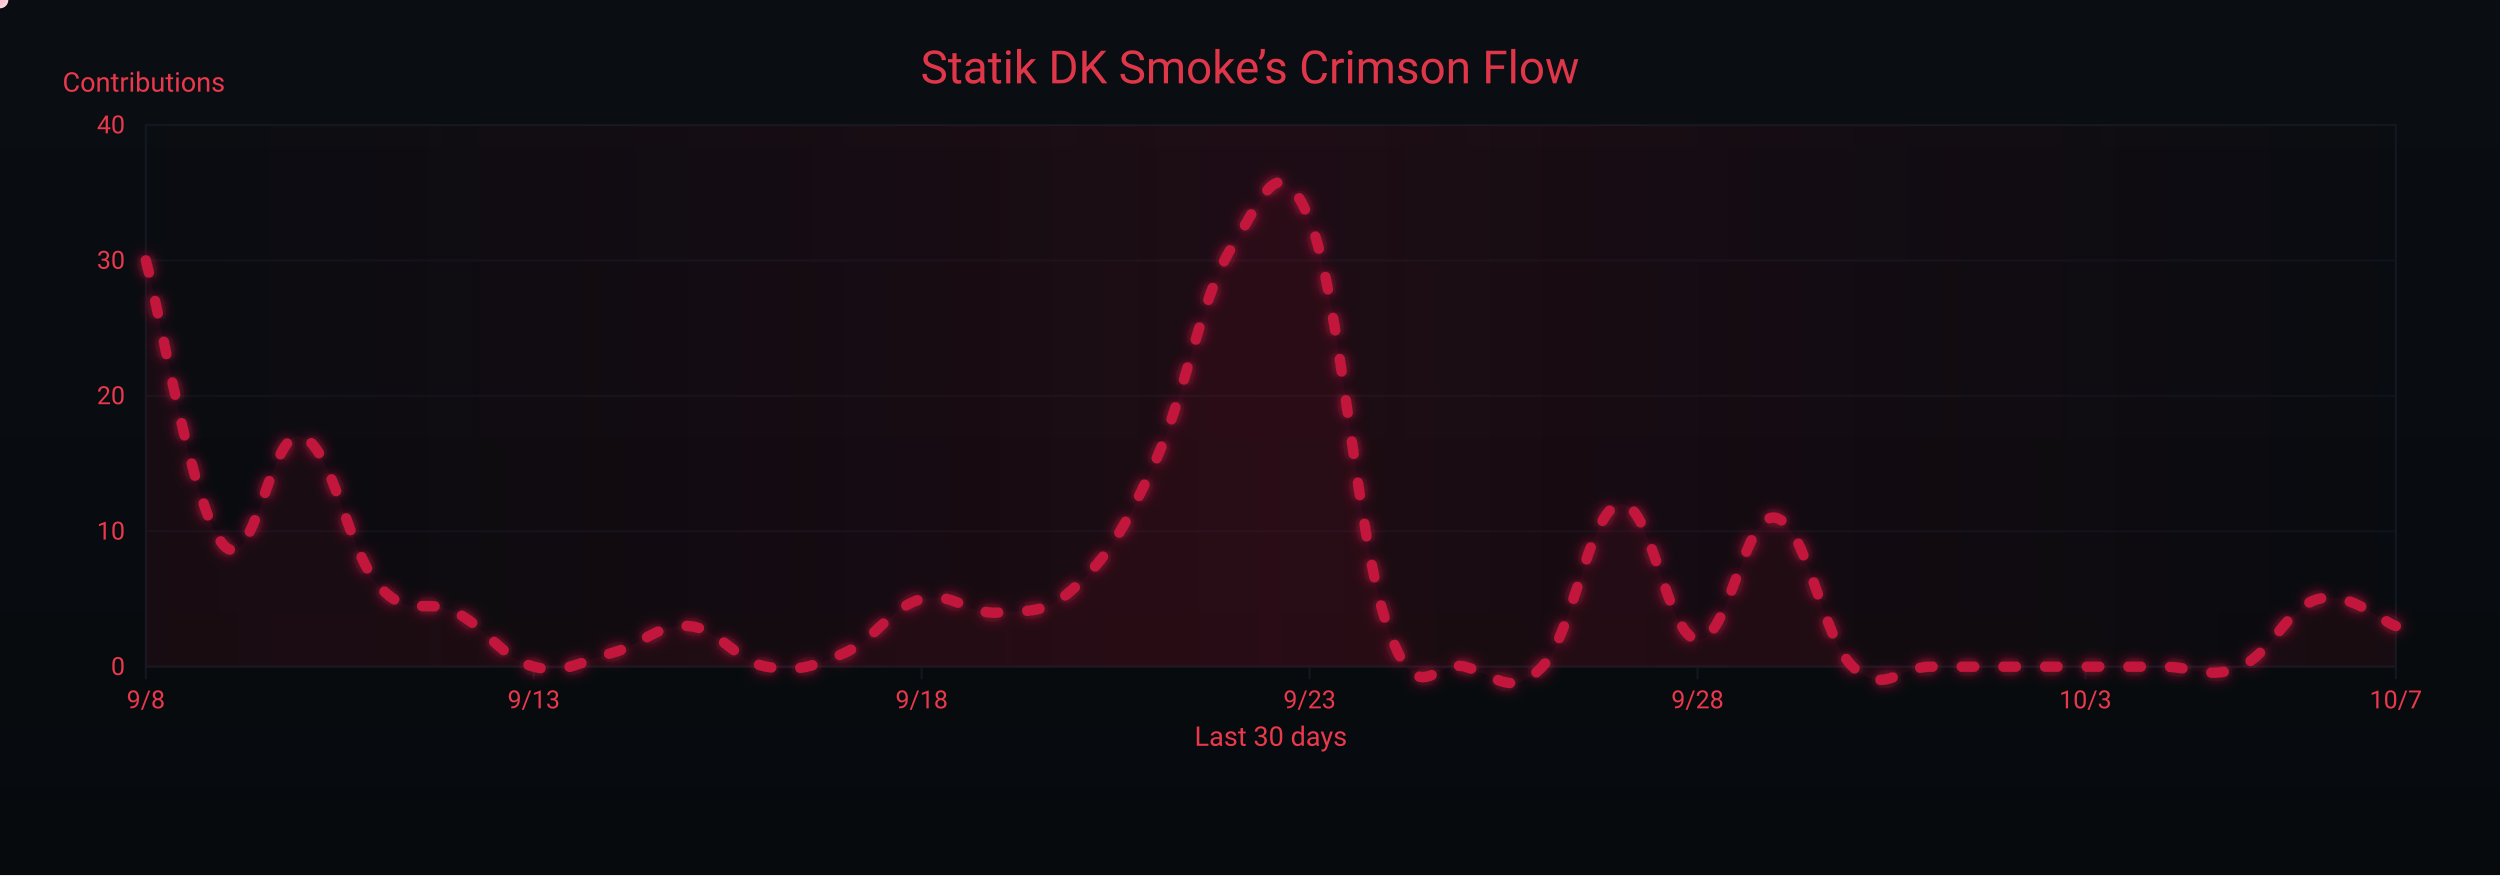
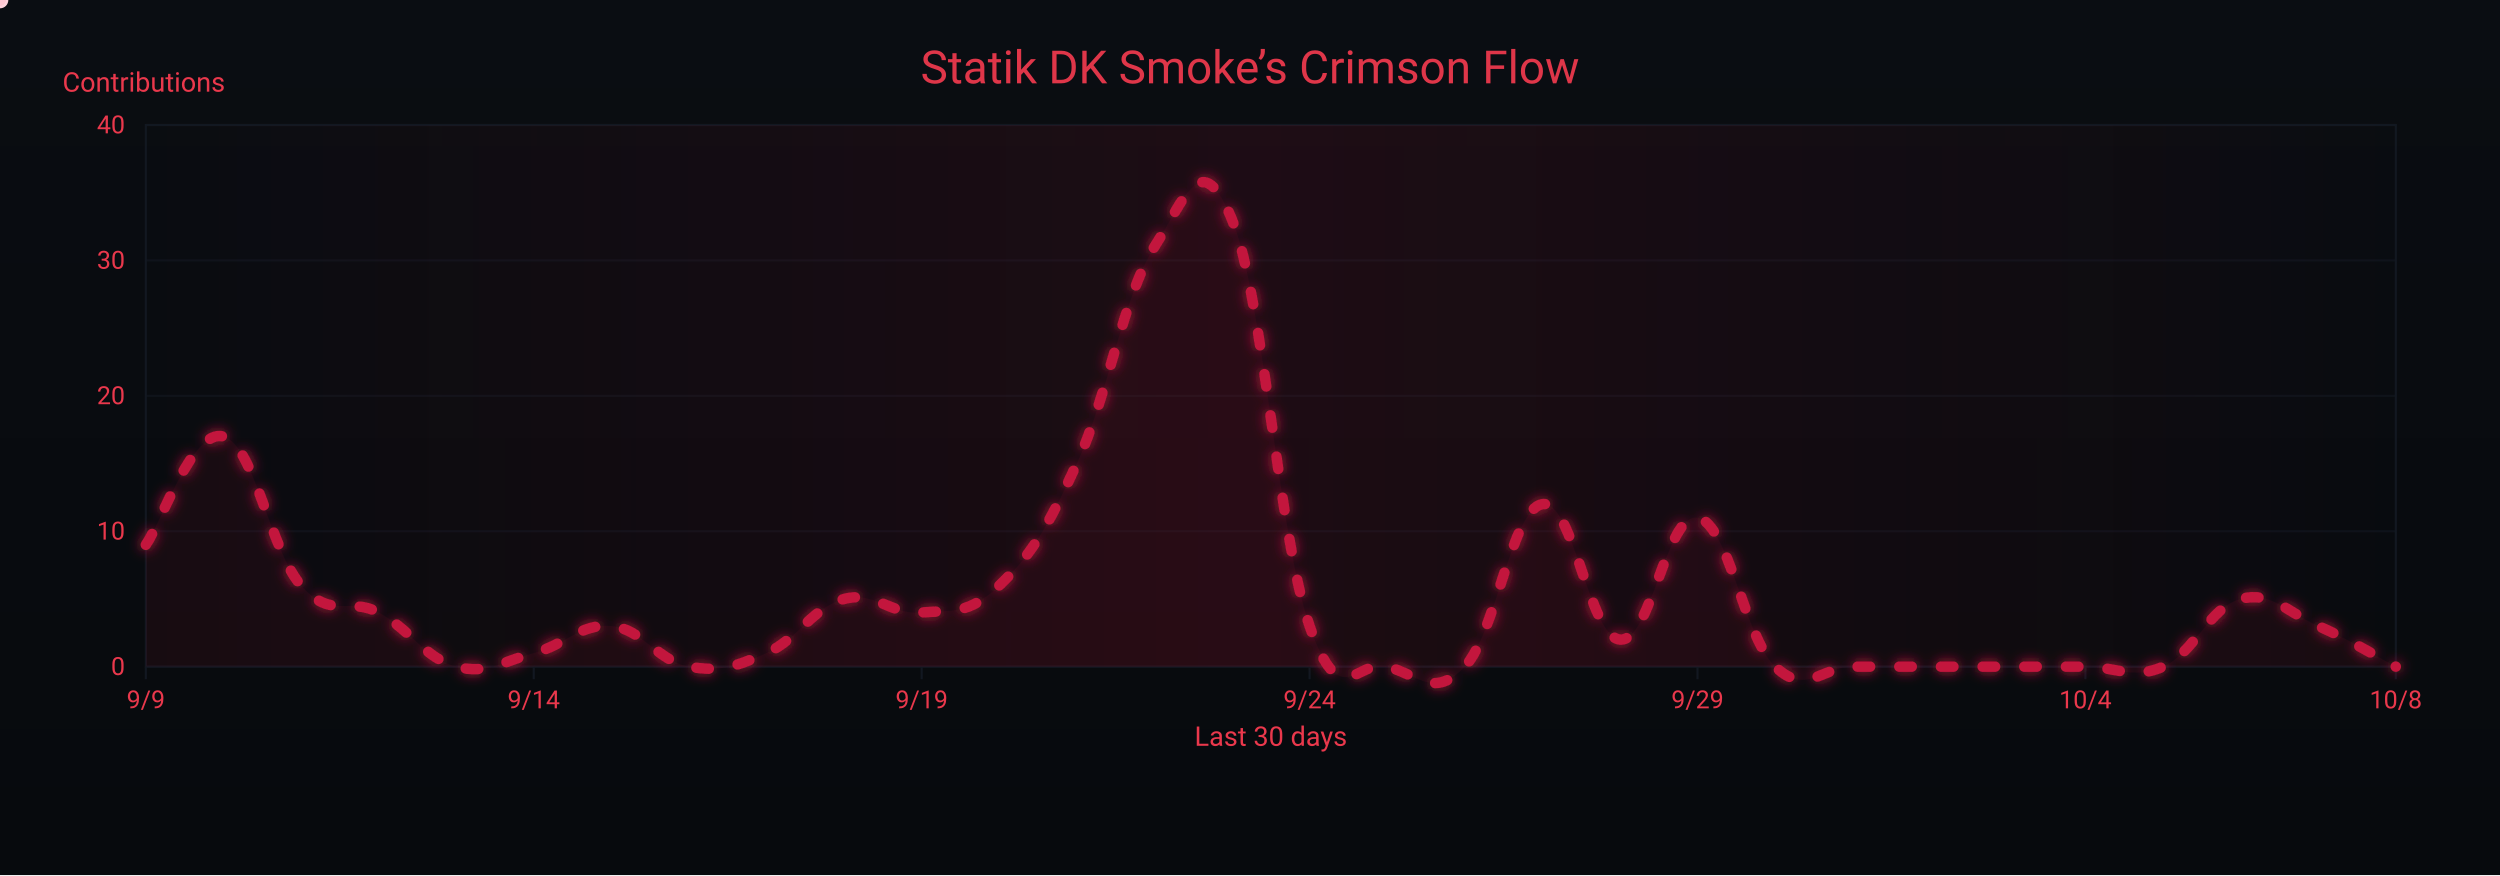
<svg xmlns="http://www.w3.org/2000/svg" width="1200" height="420" viewBox="0 0 1200 420" role="img" aria-label="Crimson Flow Graph">
  <defs>
    <linearGradient id="bgGrad" x1="0" y1="0" x2="0" y2="1">
      <stop offset="0%" stop-color="#0a0d12" />
      <stop offset="100%" stop-color="#070a0d" />
    </linearGradient>
    <filter id="glow">
      <feGaussianBlur stdDeviation="3" result="b1" />
      <feMerge>
        <feMergeNode in="b1" />
        <feMergeNode in="SourceGraphic" />
      </feMerge>
    </filter>
    <linearGradient id="sheen" x1="0" y1="0" x2="1" y2="0">
      <stop offset="0%" stop-color="#9b0e2a" stop-opacity="0" />
      <stop offset="50%" stop-color="#9b0e2a" stop-opacity=".14" />
      <stop offset="100%" stop-color="#9b0e2a" stop-opacity="0" />
      <animateTransform attributeName="gradientTransform" type="translate" from="-1 0" to="1 0" dur="9s" repeatCount="indefinite" />
    </linearGradient>
  </defs>
  <rect width="1200" height="420" fill="url(#bgGrad)" />
  <rect x="70" y="60" width="1080" height="260" fill="none" stroke="#121821" stroke-width="1" />
  <g font-family="ui-sans-serif,system-ui,-apple-system,Segoe UI,Roboto,Ubuntu,Arial" font-size="12">
    <path d="M70,320.0 H1150" stroke="#121821" stroke-width="1" opacity="0.6" />
    <text x="60" y="324.0" text-anchor="end" fill="#ea384c">0</text>
    <path d="M70,255.0 H1150" stroke="#121821" stroke-width="1" opacity="0.6" />
    <text x="60" y="259.0" text-anchor="end" fill="#ea384c">10</text>
    <path d="M70,190.0 H1150" stroke="#121821" stroke-width="1" opacity="0.6" />
    <text x="60" y="194.0" text-anchor="end" fill="#ea384c">20</text>
    <path d="M70,125.0 H1150" stroke="#121821" stroke-width="1" opacity="0.6" />
    <text x="60" y="129.0" text-anchor="end" fill="#ea384c">30</text>
    <path d="M70,60.0 H1150" stroke="#121821" stroke-width="1" opacity="0.6" />
    <text x="60" y="64.0" text-anchor="end" fill="#ea384c">40</text>
    <text x="30" y="44" fill="#ea384c" font-size="13">Contributions</text>
  </g>
  <g font-family="ui-sans-serif,system-ui,-apple-system,Segoe UI,Roboto,Ubuntu,Arial" font-size="12">
    <path d="M70.0,320 V326" stroke="#121821" stroke-width="1" />
-     <text x="70.0" y="340" text-anchor="middle" fill="#ea384c">9/8</text>
+     <text x="70.0" y="340" text-anchor="middle" fill="#ea384c">9/9</text>
    <path d="M256.2,320 V326" stroke="#121821" stroke-width="1" />
-     <text x="256.2" y="340" text-anchor="middle" fill="#ea384c">9/13</text>
+     <text x="256.2" y="340" text-anchor="middle" fill="#ea384c">9/14</text>
    <path d="M442.4,320 V326" stroke="#121821" stroke-width="1" />
-     <text x="442.4" y="340" text-anchor="middle" fill="#ea384c">9/18</text>
+     <text x="442.4" y="340" text-anchor="middle" fill="#ea384c">9/19</text>
    <path d="M628.6,320 V326" stroke="#121821" stroke-width="1" />
-     <text x="628.6" y="340" text-anchor="middle" fill="#ea384c">9/23</text>
+     <text x="628.6" y="340" text-anchor="middle" fill="#ea384c">9/24</text>
    <path d="M814.8,320 V326" stroke="#121821" stroke-width="1" />
-     <text x="814.8" y="340" text-anchor="middle" fill="#ea384c">9/28</text>
+     <text x="814.8" y="340" text-anchor="middle" fill="#ea384c">9/29</text>
    <path d="M1001.0,320 V326" stroke="#121821" stroke-width="1" />
-     <text x="1001.0" y="340" text-anchor="middle" fill="#ea384c">10/3</text>
+     <text x="1001.0" y="340" text-anchor="middle" fill="#ea384c">10/4</text>
    <path d="M1150.0,320 V326" stroke="#121821" stroke-width="1" />
-     <text x="1150.0" y="340" text-anchor="middle" fill="#ea384c">10/7</text>
+     <text x="1150.0" y="340" text-anchor="middle" fill="#ea384c">10/8</text>
    <text x="610" y="358" text-anchor="middle" fill="#ea384c" font-size="13">Last 30 days</text>
  </g>
  <rect x="70" y="60" width="1080" height="260" fill="url(#sheen)" />
  <text x="600" y="40" text-anchor="middle" font-family="ui-sans-serif,system-ui,-apple-system,Segoe UI,Roboto,Ubuntu,Arial" font-size="22" fill="#ea384c" opacity=".95">Statik DK Smoke’s Crimson Flow</text>
-   <path d="M70.0,125.0 C77.4,152.3 92.3,244.6 107.2,261.5 C122.1,278.4 129.6,205.6 144.5,209.5 C159.4,213.4 166.8,264.1 181.7,281.0 C196.6,297.9 204.1,286.2 219.0,294.0 C233.9,301.8 241.3,316.1 256.2,320.0 C271.1,323.9 278.6,317.4 293.4,313.5 C308.3,309.6 315.8,299.2 330.7,300.5 C345.6,301.8 353.0,317.4 367.9,320.0 C382.8,322.6 390.3,320.0 405.2,313.5 C420.1,307.0 427.5,291.4 442.4,287.5 C457.3,283.6 464.8,295.3 479.7,294.0 C494.6,292.7 502.0,295.3 516.9,281.0 C531.8,266.7 539.2,255.0 554.1,222.5 C569.0,190.0 576.5,141.9 591.4,118.5 C606.3,95.1 613.7,69.1 628.6,105.5 C643.5,141.9 651.0,257.6 665.9,300.5 C680.8,343.4 688.2,316.1 703.1,320.0 C718.0,323.9 725.4,335.6 740.3,320.0 C755.2,304.4 762.7,244.6 777.6,242.0 C792.5,239.4 799.9,305.7 814.8,307.0 C829.7,308.3 837.2,245.9 852.1,248.5 C867.0,251.1 874.4,305.7 889.3,320.0 C904.2,334.3 911.7,320.0 926.6,320.0 C941.4,320.0 948.9,320.0 963.8,320.0 C978.7,320.0 986.1,320.0 1001.0,320.0 C1015.9,320.0 1023.4,320.0 1038.3,320.0 C1053.2,320.0 1060.6,326.5 1075.5,320.0 C1090.4,313.5 1097.9,291.4 1112.8,287.5 C1127.7,283.6 1142.6,297.9 1150.0,300.5 L 1150,320 L 70,320 Z" fill="#7a0f26" opacity=".13">
+   <path d="M70.0,261.5 C77.4,251.1 92.3,205.6 107.2,209.5 C122.1,213.4 129.6,264.1 144.5,281.0 C159.4,297.9 166.8,286.2 181.7,294.0 C196.6,301.8 204.1,316.1 219.0,320.0 C233.9,323.9 241.3,317.4 256.2,313.5 C271.1,309.6 278.6,299.2 293.4,300.5 C308.3,301.8 315.8,317.4 330.7,320.0 C345.6,322.6 353.0,320.0 367.9,313.5 C382.8,307.0 390.3,291.4 405.2,287.5 C420.1,283.6 427.5,295.3 442.4,294.0 C457.3,292.7 464.8,295.3 479.7,281.0 C494.6,266.7 502.0,255.0 516.9,222.5 C531.8,190.0 539.2,141.9 554.1,118.5 C569.0,95.1 576.5,69.1 591.4,105.5 C606.3,141.9 613.7,257.6 628.6,300.5 C643.5,343.4 651.0,316.1 665.9,320.0 C680.8,323.9 688.2,335.6 703.1,320.0 C718.0,304.4 725.4,244.6 740.3,242.0 C755.2,239.4 762.7,305.7 777.6,307.0 C792.5,308.3 799.9,245.9 814.8,248.5 C829.7,251.1 837.2,305.7 852.1,320.0 C867.0,334.3 874.4,320.0 889.3,320.0 C904.2,320.0 911.7,320.0 926.6,320.0 C941.4,320.0 948.9,320.0 963.8,320.0 C978.7,320.0 986.1,320.0 1001.0,320.0 C1015.9,320.0 1023.4,326.5 1038.3,320.0 C1053.2,313.5 1060.6,291.4 1075.5,287.5 C1090.4,283.6 1097.9,294.0 1112.8,300.5 C1127.7,307.0 1142.6,316.1 1150.0,320.0 L 1150,320 L 70,320 Z" fill="#7a0f26" opacity=".13">
    <animate attributeName="opacity" values=".10;.17;.10" dur="6s" repeatCount="indefinite" />
  </path>
-   <path id="curve" d="M70.0,125.0 C77.4,152.3 92.3,244.6 107.2,261.5 C122.1,278.4 129.6,205.6 144.5,209.5 C159.4,213.4 166.8,264.1 181.7,281.0 C196.6,297.9 204.1,286.2 219.0,294.0 C233.9,301.8 241.3,316.1 256.2,320.0 C271.1,323.9 278.6,317.4 293.4,313.5 C308.3,309.6 315.8,299.2 330.7,300.5 C345.6,301.8 353.0,317.4 367.9,320.0 C382.8,322.6 390.3,320.0 405.2,313.5 C420.1,307.0 427.5,291.4 442.4,287.5 C457.3,283.6 464.8,295.3 479.7,294.0 C494.6,292.7 502.0,295.3 516.9,281.0 C531.8,266.7 539.2,255.0 554.1,222.5 C569.0,190.0 576.5,141.9 591.4,118.5 C606.3,95.1 613.7,69.1 628.6,105.5 C643.5,141.9 651.0,257.6 665.9,300.5 C680.8,343.4 688.2,316.1 703.1,320.0 C718.0,323.9 725.4,335.6 740.3,320.0 C755.2,304.4 762.7,244.6 777.6,242.0 C792.5,239.4 799.9,305.7 814.8,307.0 C829.7,308.3 837.2,245.9 852.1,248.5 C867.0,251.1 874.4,305.7 889.3,320.0 C904.2,334.3 911.7,320.0 926.6,320.0 C941.4,320.0 948.9,320.0 963.8,320.0 C978.7,320.0 986.1,320.0 1001.0,320.0 C1015.9,320.0 1023.4,320.0 1038.3,320.0 C1053.2,320.0 1060.6,326.5 1075.5,320.0 C1090.4,313.5 1097.9,291.4 1112.8,287.5 C1127.7,283.6 1142.6,297.9 1150.0,300.5" fill="none" stroke="#c3193d" stroke-width="5" stroke-linecap="round" stroke-linejoin="round" stroke-dasharray="6 14" filter="url(#glow)">
+   <path id="curve" d="M70.0,261.5 C77.4,251.1 92.3,205.6 107.2,209.5 C122.1,213.4 129.6,264.1 144.5,281.0 C159.4,297.9 166.8,286.2 181.7,294.0 C196.6,301.8 204.1,316.1 219.0,320.0 C233.9,323.9 241.3,317.4 256.2,313.5 C271.1,309.6 278.6,299.2 293.4,300.5 C308.3,301.8 315.8,317.4 330.7,320.0 C345.6,322.6 353.0,320.0 367.9,313.5 C382.8,307.0 390.3,291.4 405.2,287.5 C420.1,283.6 427.5,295.3 442.4,294.0 C457.3,292.7 464.8,295.3 479.7,281.0 C494.6,266.7 502.0,255.0 516.9,222.5 C531.8,190.0 539.2,141.9 554.1,118.5 C569.0,95.1 576.5,69.1 591.4,105.5 C606.3,141.9 613.7,257.6 628.6,300.5 C643.5,343.4 651.0,316.1 665.9,320.0 C680.8,323.9 688.2,335.6 703.1,320.0 C718.0,304.4 725.4,244.6 740.3,242.0 C755.2,239.4 762.7,305.7 777.6,307.0 C792.5,308.3 799.9,245.9 814.8,248.5 C829.7,251.1 837.2,305.7 852.1,320.0 C867.0,334.3 874.4,320.0 889.3,320.0 C904.2,320.0 911.7,320.0 926.6,320.0 C941.4,320.0 948.9,320.0 963.8,320.0 C978.7,320.0 986.1,320.0 1001.0,320.0 C1015.9,320.0 1023.4,326.5 1038.3,320.0 C1053.2,313.5 1060.6,291.4 1075.5,287.5 C1090.4,283.6 1097.9,294.0 1112.8,300.5 C1127.7,307.0 1142.6,316.1 1150.0,320.0" fill="none" stroke="#c3193d" stroke-width="5" stroke-linecap="round" stroke-linejoin="round" stroke-dasharray="6 14" filter="url(#glow)">
    <animate attributeName="stroke-dashoffset" values="0;-220" dur="4.8s" repeatCount="indefinite" />
  </path>
  <g fill="#ffd1db">
    <circle r="4">
      <animateMotion dur="7s" rotate="auto" repeatCount="indefinite">
        <mpath href="#curve" />
      </animateMotion>
      <animate attributeName="opacity" values="1;.3;1" dur="2.2s" repeatCount="indefinite" />
    </circle>
    <circle r="3" fill="#ffffff">
      <animateMotion dur="8.2s" begin="1s" rotate="auto" repeatCount="indefinite">
        <mpath href="#curve" />
      </animateMotion>
      <animate attributeName="opacity" values=".7;.2;.7" dur="2.4s" repeatCount="indefinite" />
    </circle>
    <circle r="3" fill="#ffc7d3">
      <animateMotion dur="6s" begin="2s" rotate="auto" repeatCount="indefinite">
        <mpath href="#curve" />
      </animateMotion>
      <animate attributeName="opacity" values=".8;.3;.8" dur="2s" repeatCount="indefinite" />
    </circle>
  </g>
</svg>
